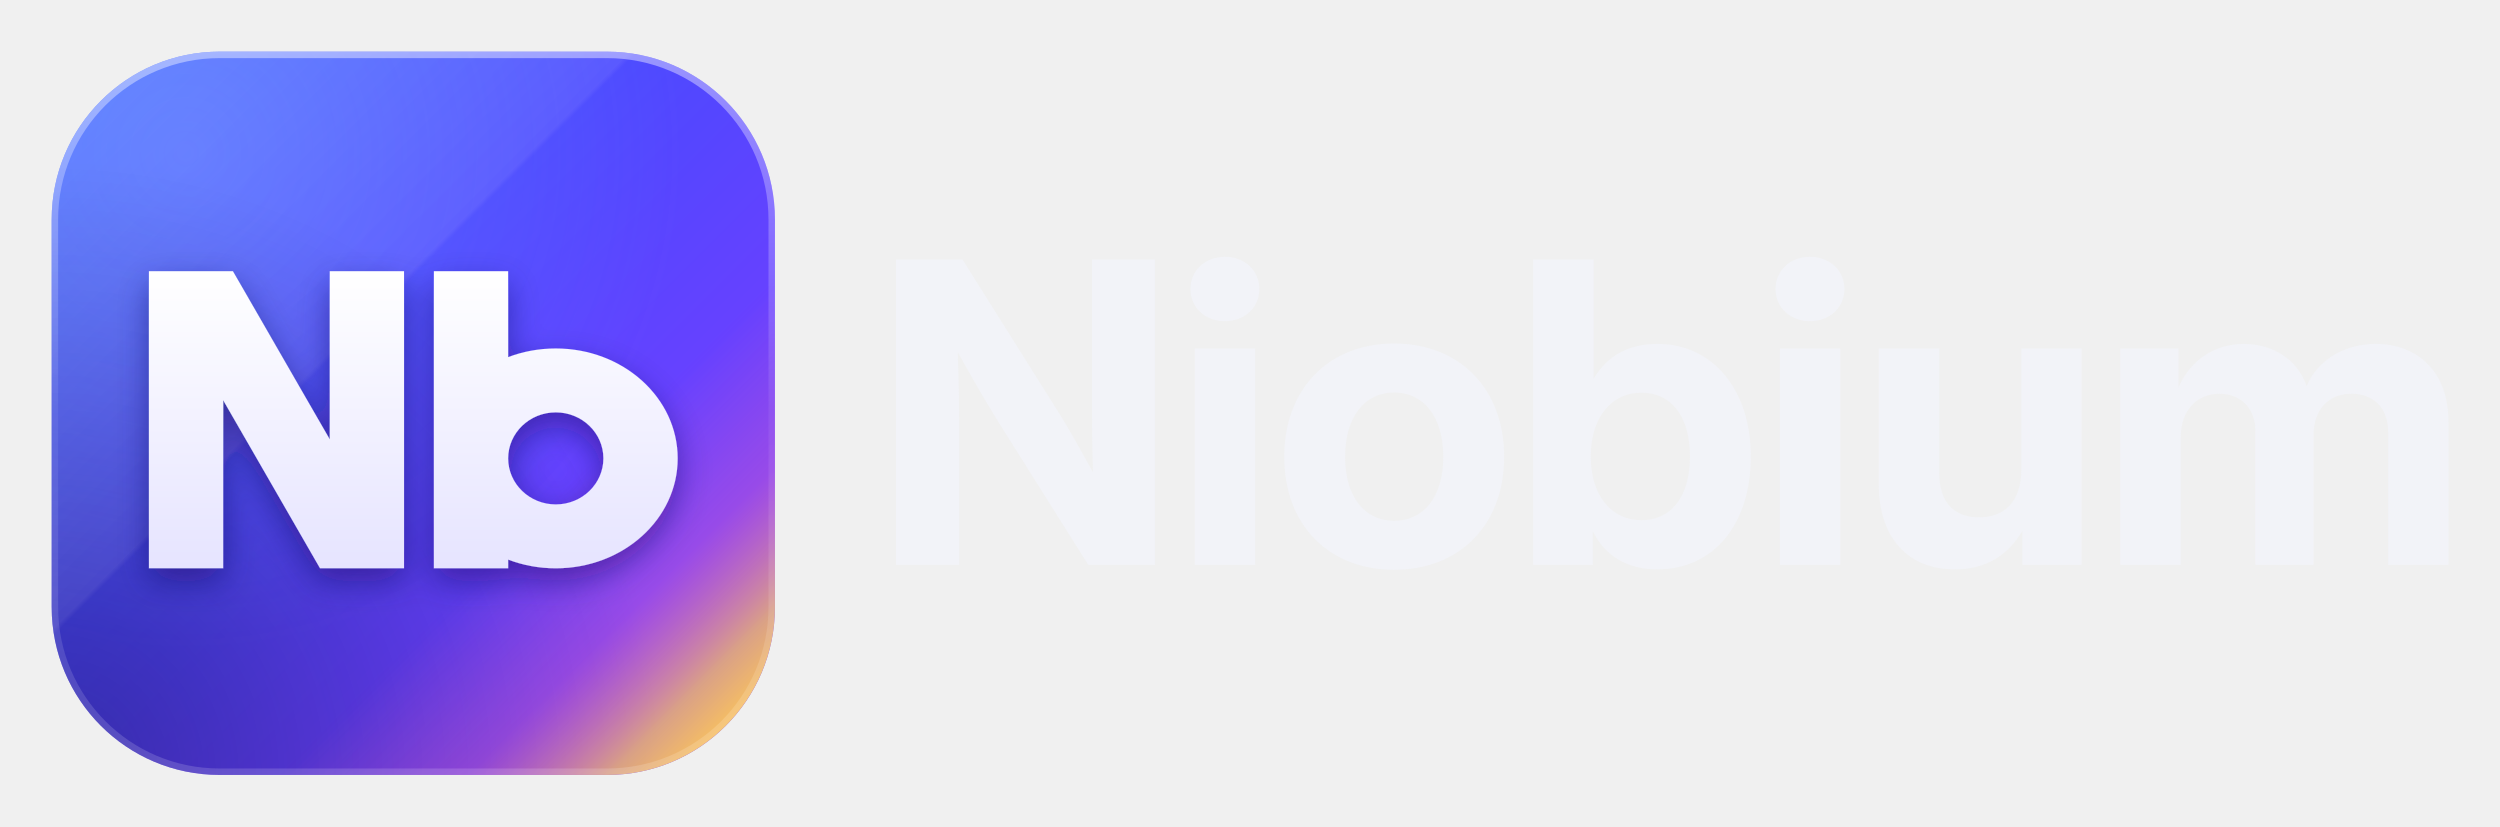
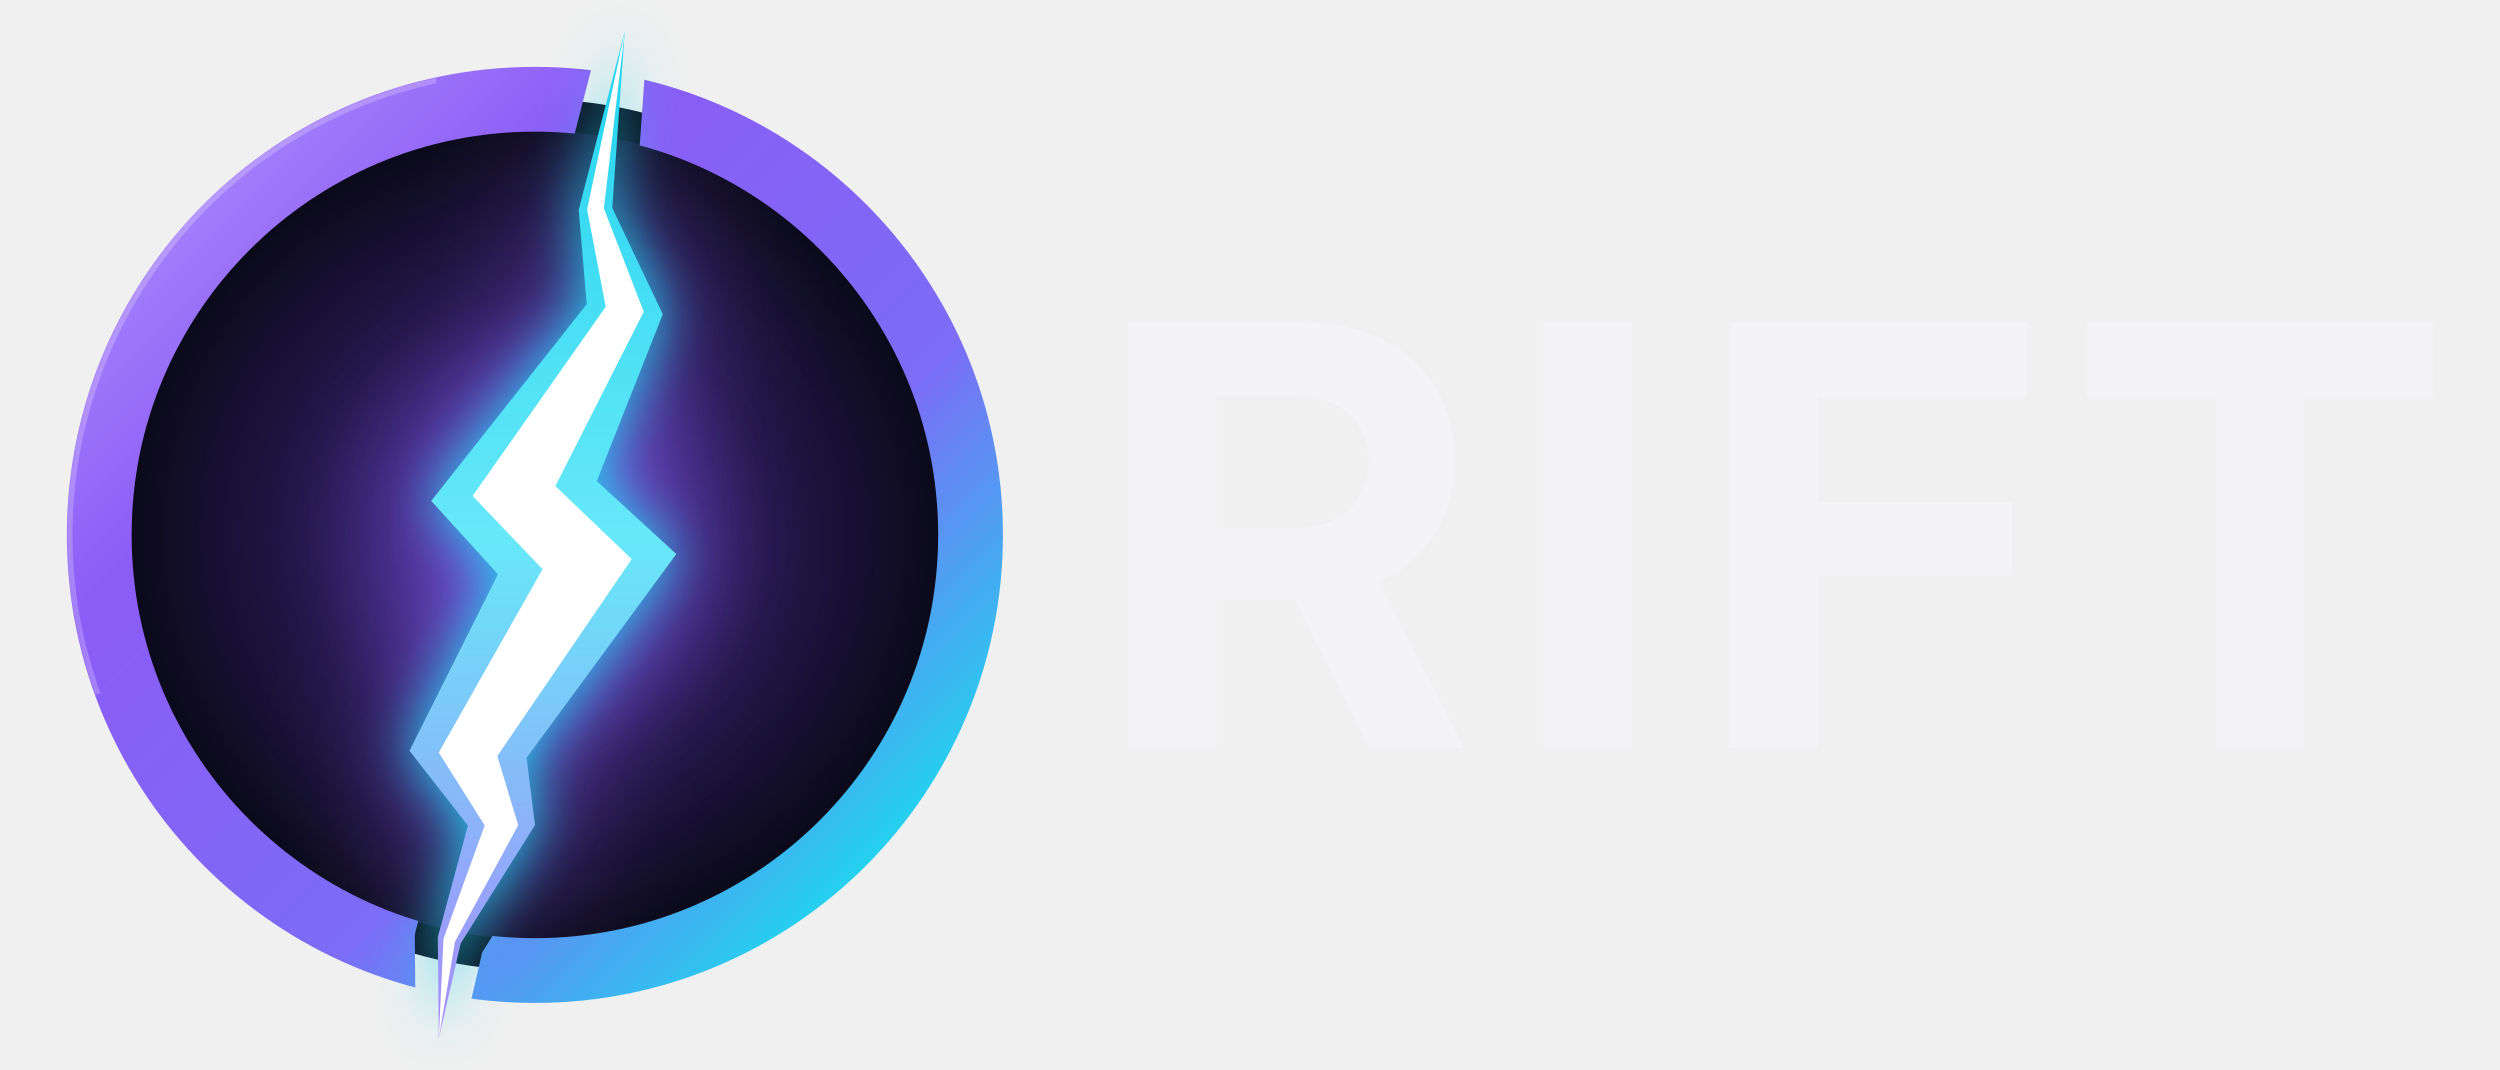
- <svg xmlns="http://www.w3.org/2000/svg" viewBox="0 0 3097 1024">
+ <svg xmlns="http://www.w3.org/2000/svg" viewBox="0 0 2393 1024">
  <g>
    <defs>
-       <linearGradient id="nbw-base" x1="64" y1="64" x2="960" y2="960" gradientUnits="userSpaceOnUse">
-         <stop offset="0" stop-color="#2B5BFF" />
-         <stop offset="0.5" stop-color="#5546FF" />
-         <stop offset="0.85" stop-color="#7A3CFF" />
+       <linearGradient id="rfw-ring" x1="64" y1="64" x2="960" y2="960" gradientUnits="userSpaceOnUse">
+         <stop offset="0" stop-color="#B69CFF" />
+         <stop offset="0.3" stop-color="#8B5CF6" />
+         <stop offset="0.62" stop-color="#7C6CF6" />
+         <stop offset="0.86" stop-color="#22D3EE" />
      </linearGradient>
-       <linearGradient id="nbw-gold" x1="960" y1="960" x2="619.52" y2="619.52" gradientUnits="userSpaceOnUse">
-         <stop offset="0.14" stop-color="#FFC857" stop-opacity="1" />
-         <stop offset="0.3" stop-color="#FFC857" stop-opacity="0.72" />
-         <stop offset="0.56" stop-color="#FF6FA8" stop-opacity="0.26" />
-         <stop offset="0.9" stop-color="#FF6FA8" stop-opacity="0" />
+       <radialGradient id="rfw-portal" cx="512" cy="512" r="386" gradientUnits="userSpaceOnUse">
+         <stop offset="0" stop-color="#2A1766" />
+         <stop offset="0.55" stop-color="#140D33" />
+         <stop offset="1" stop-color="#0B0A1A" />
+       </radialGradient>
+       <linearGradient id="rfw-core" x1="0" y1="40" x2="0" y2="990" gradientUnits="userSpaceOnUse">
+         <stop offset="0" stop-color="#22D3EE" />
+         <stop offset="0.5" stop-color="#67E8F9" />
+         <stop offset="1" stop-color="#A78BFA" />
      </linearGradient>
-       <radialGradient id="nbw-depth" cx="64" cy="960" r="761.6" gradientUnits="userSpaceOnUse">
-         <stop offset="0" stop-color="#0B0738" stop-opacity="0.42" />
-         <stop offset="1" stop-color="#0B0738" stop-opacity="0" />
+       <mask id="rfw-cut" maskUnits="userSpaceOnUse" x="0" y="0" width="1024" height="1024">
+         <rect width="1024" height="1024" fill="#fff" />
+         <path d="M598 30L553.95 200.97L561.59 291.18L412.78 479.48L476.64 549.68L391.96 718.64L447.92 790.21L419.05 897.01L420 994L420 994L440.95 902.99L512.08 789.79L504.04 725.36L647.36 530.32L571.22 460.52L634.41 300.82L586.05 199.03L598 30Z" fill="#000" stroke="#000" stroke-width="44" stroke-linejoin="round" />
+       </mask>
+       <radialGradient id="rfw-bloom" cx="512" cy="512" r="386" gradientUnits="userSpaceOnUse">
+         <stop offset="0" stop-color="#8B5CF6" stop-opacity="0.55" />
+         <stop offset="0.6" stop-color="#8B5CF6" stop-opacity="0.12" />
+         <stop offset="1" stop-color="#8B5CF6" stop-opacity="0" />
      </radialGradient>
-       <radialGradient id="nbw-bloom" cx="229.76" cy="189.44" r="618.24" gradientUnits="userSpaceOnUse">
-         <stop offset="0" stop-color="#8FB0FF" stop-opacity="0.24" />
-         <stop offset="1" stop-color="#8FB0FF" stop-opacity="0" />
-       </radialGradient>
-       <linearGradient id="nbw-sheen" x1="64" y1="64" x2="960" y2="960" gradientUnits="userSpaceOnUse">
-         <stop offset="0" stop-color="#FFFFFF" stop-opacity="0.20" />
-         <stop offset="0.40" stop-color="#FFFFFF" stop-opacity="0.07" />
-         <stop offset="0.405" stop-color="#FFFFFF" stop-opacity="0" />
-       </linearGradient>
-       <linearGradient id="nbw-rim" x1="0" y1="64" x2="0" y2="960" gradientUnits="userSpaceOnUse">
-         <stop offset="0" stop-color="#FFFFFF" stop-opacity="0.42" />
-         <stop offset="0.5" stop-color="#FFFFFF" stop-opacity="0.06" />
-         <stop offset="1" stop-color="#FFFFFF" stop-opacity="0.16" />
-       </linearGradient>
-       <linearGradient id="nbw-ink" x1="0" y1="336" x2="0" y2="704" gradientUnits="userSpaceOnUse">
-         <stop offset="0" stop-color="#FFFFFF" />
-         <stop offset="1" stop-color="#E6E4FF" />
-       </linearGradient>
-       <filter id="nbw-shadow" x="-20%" y="-20%" width="140%" height="150%" color-interpolation-filters="sRGB">
-         <feDropShadow dx="0" dy="16" stdDeviation="20" flood-color="#14095A" flood-opacity="0.45" />
+       <filter id="rfw-glow-wide" x="-60%" y="-30%" width="220%" height="160%" color-interpolation-filters="sRGB">
+         <feGaussianBlur stdDeviation="70" />
      </filter>
+       <filter id="rfw-glow" x="-60%" y="-30%" width="220%" height="160%" color-interpolation-filters="sRGB">
+         <feGaussianBlur stdDeviation="26" />
+       </filter>
+       <clipPath id="rfw-inside">
+         <circle cx="512" cy="512" r="387" />
+       </clipPath>
    </defs>
-     <rect x="64" y="64" width="896" height="896" rx="208" fill="url(#nbw-base)" />
-     <rect x="64" y="64" width="896" height="896" rx="208" fill="url(#nbw-bloom)" />
-     <rect x="64" y="64" width="896" height="896" rx="208" fill="url(#nbw-depth)" />
-     <rect x="64" y="64" width="896" height="896" rx="208" fill="url(#nbw-gold)" />
-     <rect x="64" y="64" width="896" height="896" rx="208" fill="url(#nbw-sheen)" />
-     <rect x="68" y="68" width="888" height="888" rx="204" fill="none" stroke="url(#nbw-rim)" stroke-width="8" />
-     <path d="M184.5 336H276.5V704H184.5ZM408.5 336H500.5V704H408.5ZM184.5 336H288.55L500.5 704H396.45ZM537.5 336H629.5V704H537.5ZM537.5 567.84A151 136.16 0 1 1 839.5 567.84A151 136.16 0 1 1 537.5 567.84ZM629.5 567.84A59 57.04 0 1 0 747.5 567.84A59 57.04 0 1 0 629.5 567.84Z" fill="url(#nbw-ink)" filter="url(#nbw-shadow)" />
+     <circle cx="512" cy="512" r="417" fill="url(#rfw-portal)" />
+     <circle cx="512" cy="512" r="386" fill="url(#rfw-bloom)" />
+     <g clip-path="url(#rfw-inside)">
+       <path d="M598 30L553.95 200.97L561.59 291.18L412.78 479.48L476.64 549.68L391.96 718.64L447.92 790.21L419.05 897.01L420 994L420 994L440.95 902.99L512.08 789.79L504.04 725.36L647.36 530.32L571.22 460.52L634.41 300.82L586.05 199.03L598 30Z" fill="#8B5CF6" opacity="0.95" filter="url(#rfw-glow-wide)" />
+     </g>
+     <circle cx="512" cy="512" r="417" fill="none" stroke="url(#rfw-ring)" stroke-width="62" mask="url(#rfw-cut)" />
+     <circle cx="512" cy="512" r="445" fill="none" stroke="#FFFFFF" stroke-opacity="0.22" stroke-width="5" stroke-dasharray="774.09 2040.78" transform="rotate(-200 512 512)" mask="url(#rfw-cut)" />
+     <path d="M598 30L553.95 200.97L561.59 291.18L412.78 479.48L476.64 549.68L391.96 718.64L447.92 790.21L419.05 897.01L420 994L420 994L440.95 902.99L512.08 789.79L504.04 725.36L647.36 530.32L571.22 460.52L634.41 300.82L586.05 199.03L598 30Z" fill="#22D3EE" filter="url(#rfw-glow)" />
+     <path d="M598 30L553.95 200.97L561.59 291.18L412.78 479.48L476.64 549.68L391.96 718.64L447.92 790.21L419.05 897.01L420 994L420 994L440.95 902.99L512.08 789.79L504.04 725.36L647.36 530.32L571.22 460.52L634.41 300.82L586.05 199.03L598 30Z" fill="url(#rfw-core)" />
+     <path d="M598 30L561.97 200.48L579.8 293.59L452.39 474.74L519.32 544.84L419.98 720.32L463.96 790.11L424.53 898.51L420 994L420 994L435.47 901.49L496.04 789.89L476.02 723.68L604.68 535.16L531.61 465.26L616.2 298.41L578.03 199.52L598 30Z" fill="#FFFFFF" />
  </g>
-   <path transform="translate(1110.00 699.76)" d="M0 0H78.2V-175.45C78.2 -191.7 77.95 -223.95 76.43 -263.55C97.75 -225.21 117.05 -192.46 127.97 -175.2L238.16 0H320.68V-378.32H242.73V-191.19C242.73 -175.2 242.99 -143.96 244 -114.77C229.02 -141.93 212.77 -170.62 203.89 -184.84L82.27 -378.32H0ZM370.07 0H444.98V-268.12H370.07ZM407.4 -301.89C432.03 -301.89 450.05 -318.91 450.05 -341.76C450.05 -364.61 432.03 -381.62 407.4 -381.62C382.77 -381.62 364.74 -364.61 364.74 -341.76C364.74 -318.91 382.77 -301.89 407.4 -301.89ZM617 6.09C698.51 6.09 753.35 -49.77 753.35 -133.81C753.35 -217.85 698.51 -274.22 617 -274.22C535.75 -274.22 480.91 -217.85 480.91 -133.81C480.91 -49.77 535.75 6.09 617 6.09ZM617 -54.59C580.69 -54.59 556.32 -84.04 556.32 -133.81C556.32 -183.83 580.95 -213.54 617 -213.54C653.31 -213.54 677.94 -183.83 677.94 -133.81C677.94 -84.04 653.56 -54.59 617 -54.59ZM942.9 5.59C1012.97 5.59 1058.93 -50.27 1058.93 -134.32C1058.93 -216.58 1011.96 -273.71 943.4 -273.71C908.62 -273.71 881.7 -260 864.44 -231.05H864.19V-378.32H789.28V0H863.17V-41.13H863.42C878.91 -9.9 907.6 5.59 942.9 5.59ZM923.6 -55.35C885.77 -55.35 860.63 -86.33 860.63 -134.32C860.63 -182.05 885.77 -213.28 923.6 -213.28C959.91 -213.28 983.52 -184.59 983.52 -134.32C983.52 -84.04 959.91 -55.35 923.6 -55.35ZM1094.86 0H1169.77V-268.12H1094.86ZM1132.19 -301.89C1156.82 -301.89 1174.84 -318.91 1174.84 -341.76C1174.84 -364.61 1156.82 -381.62 1132.19 -381.62C1107.56 -381.62 1089.53 -364.61 1089.53 -341.76C1089.53 -318.91 1107.56 -301.89 1132.19 -301.89ZM1311.58 5.59C1350.17 5.59 1377.34 -11.68 1395.37 -42.15V0H1468.75V-268.12H1394.1V-119.08C1394.1 -77.44 1372.52 -58.91 1341.54 -58.91C1310.31 -58.91 1292.28 -77.95 1292.28 -114V-268.12H1217.38V-100.29C1217.38 -32.5 1254.45 5.59 1311.58 5.59ZM1516.61 0H1591.51V-158.18C1591.51 -192.71 1612.84 -212.01 1639.5 -212.01C1665.66 -212.01 1683.94 -193.98 1683.94 -166.05V0H1756.05V-161.48C1756.05 -191.45 1774.07 -212.01 1803.02 -212.01C1828.66 -212.01 1848.47 -196.27 1848.47 -164.02V0H1923.12V-177.73C1923.12 -239.18 1884.78 -273.71 1833.23 -273.71C1794.39 -273.71 1761.38 -254.16 1747.41 -221.41C1736.24 -254.16 1706.03 -273.71 1669.97 -273.71C1635.95 -273.71 1604.72 -256.19 1588.72 -219.88V-268.12H1516.61Z" fill="#F2F3F8" />
+   <path transform="translate(1080.00 715.71)" d="M0 0H84.22V-142.46H158.05C158.32 -142.46 158.59 -142.46 158.87 -142.46L231.05 0H321.29L239.53 -158.32C285.2 -179.38 312.27 -219.84 312.27 -273.71C312.27 -355.74 254.84 -407.42 162.97 -407.42H0ZM84.22 -210V-337.42H157.77C202.34 -337.42 229.96 -312.54 229.96 -273.71C229.96 -234.88 202.34 -210 158.05 -210ZM482.04 -407.42H397.82V0H482.04ZM576.34 0H660.56V-165.16H845.95V-235.16H660.56V-335.23H859.62V-407.42H576.34ZM917.56 -335.23H1041.15V0H1125.37V-335.23H1248.69V-407.42H917.56Z" fill="#F4F4F8" />
</svg>
